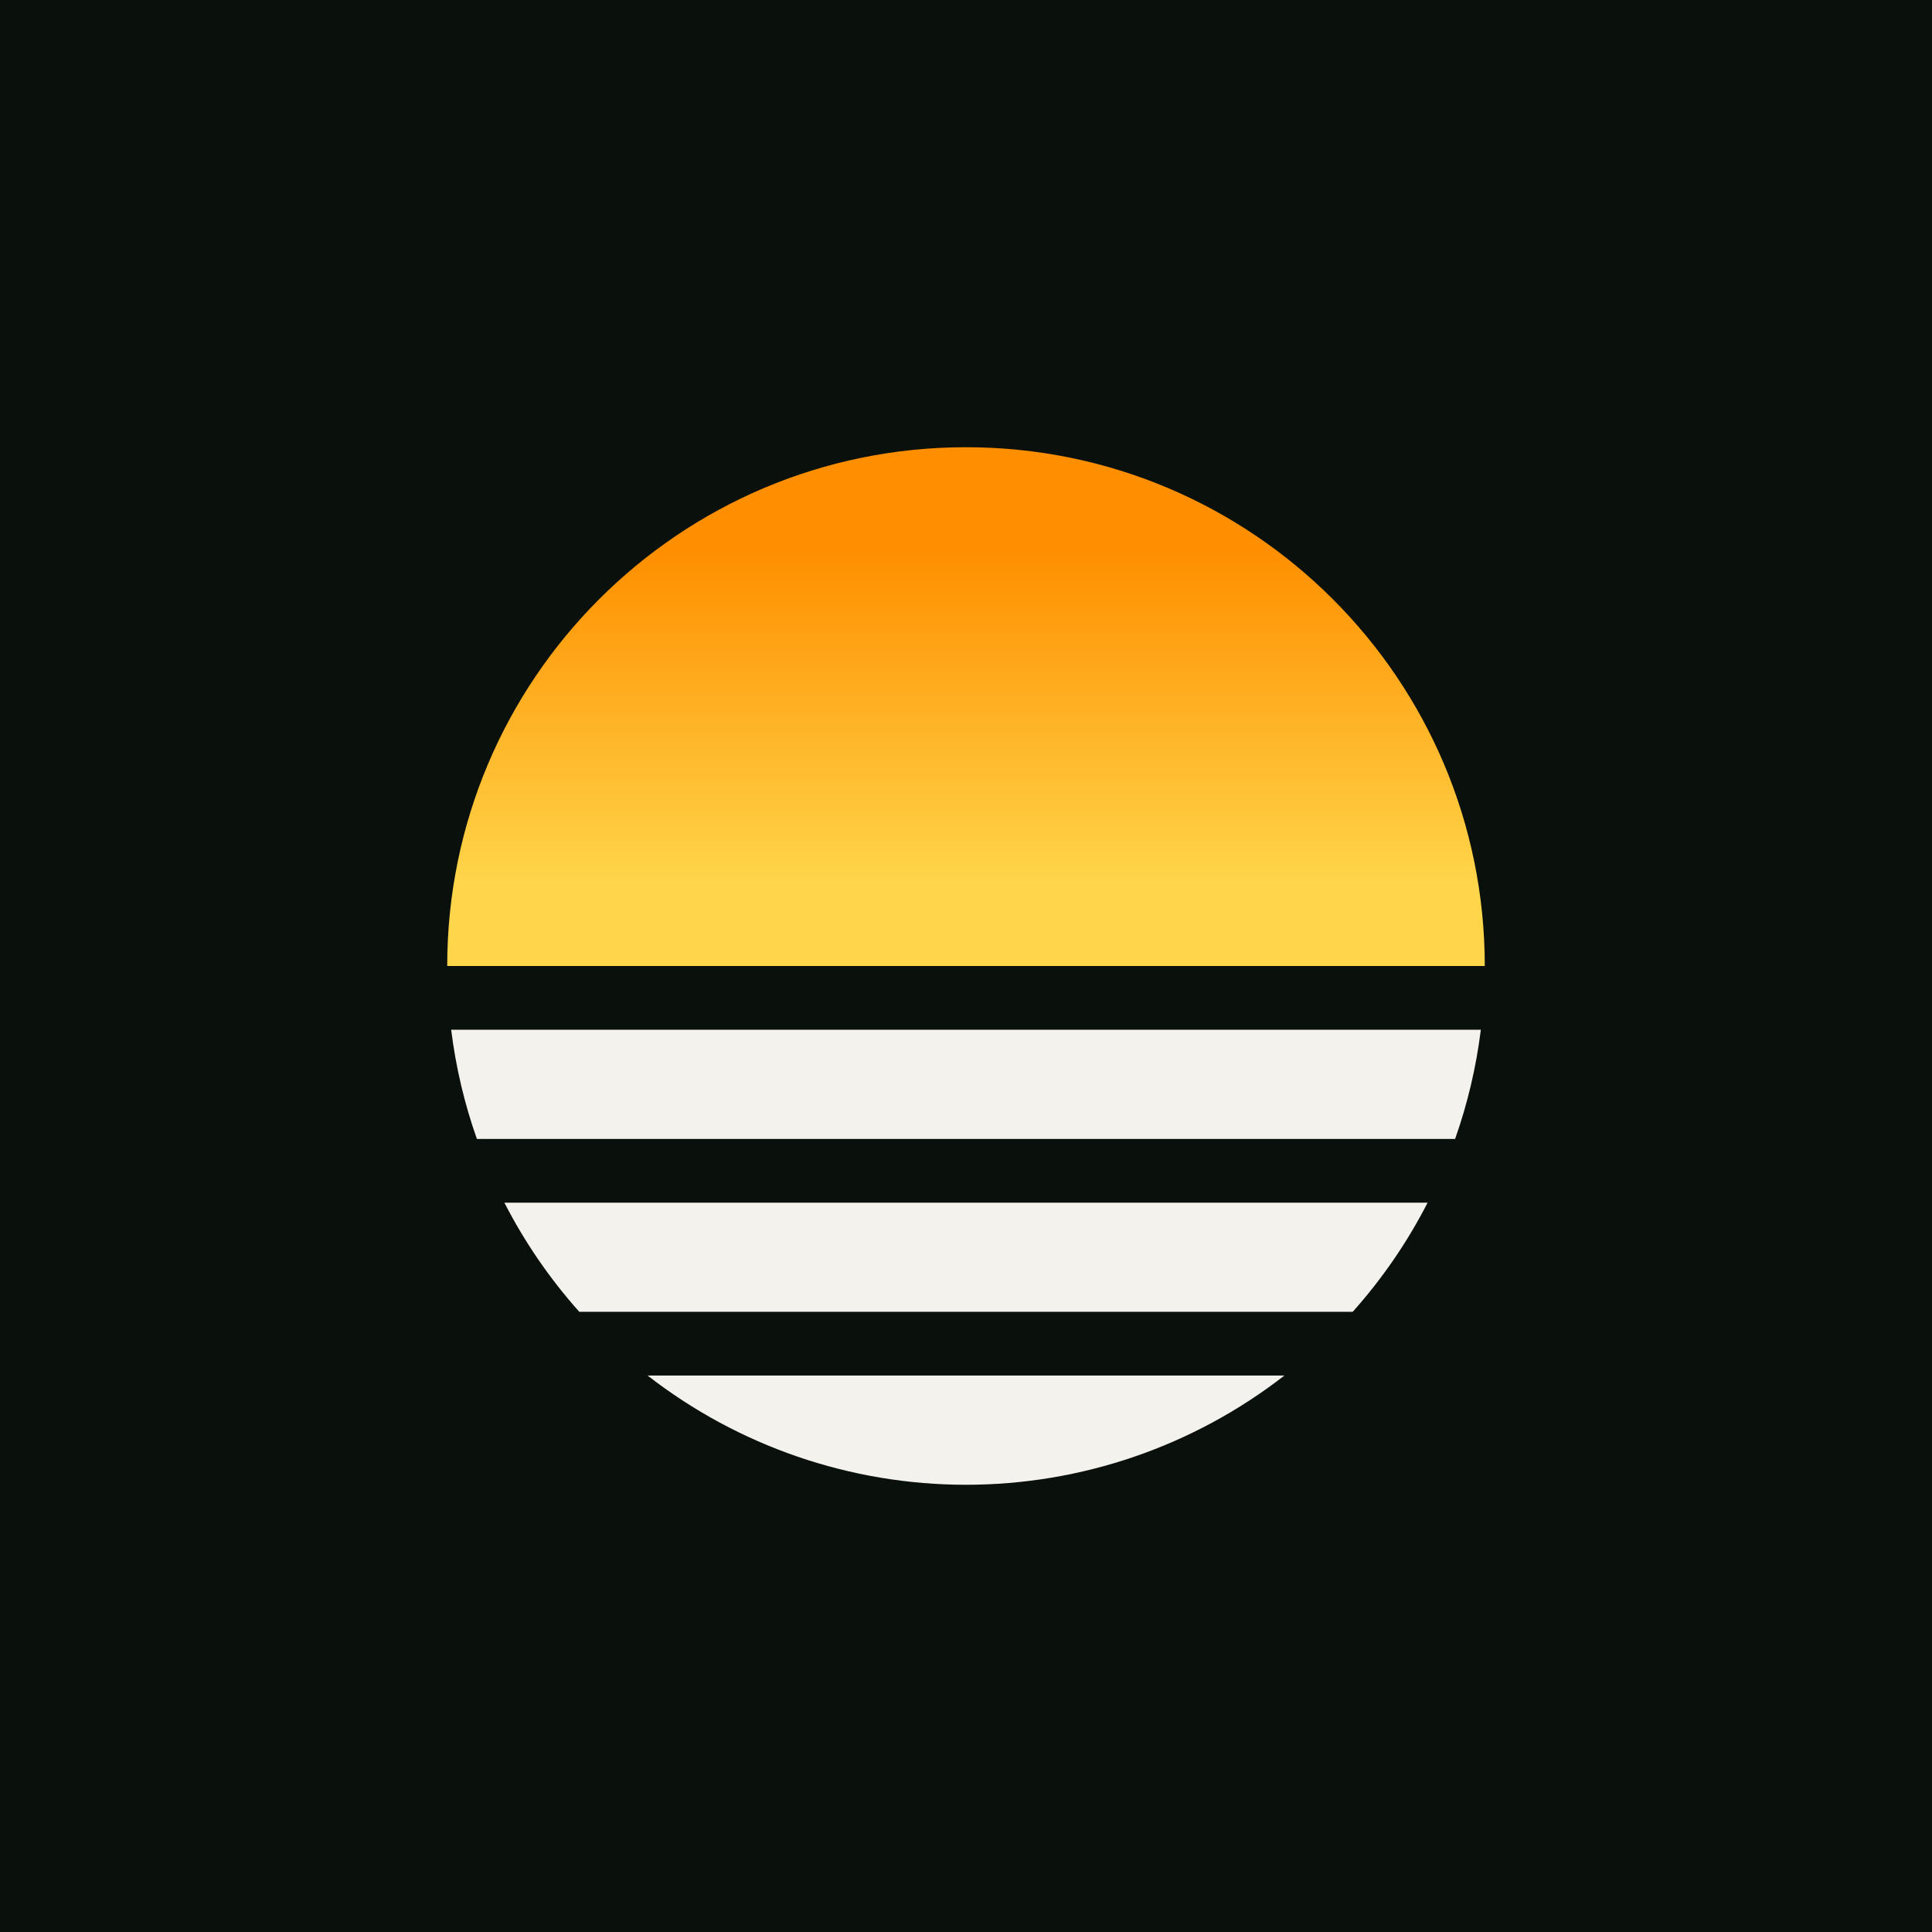
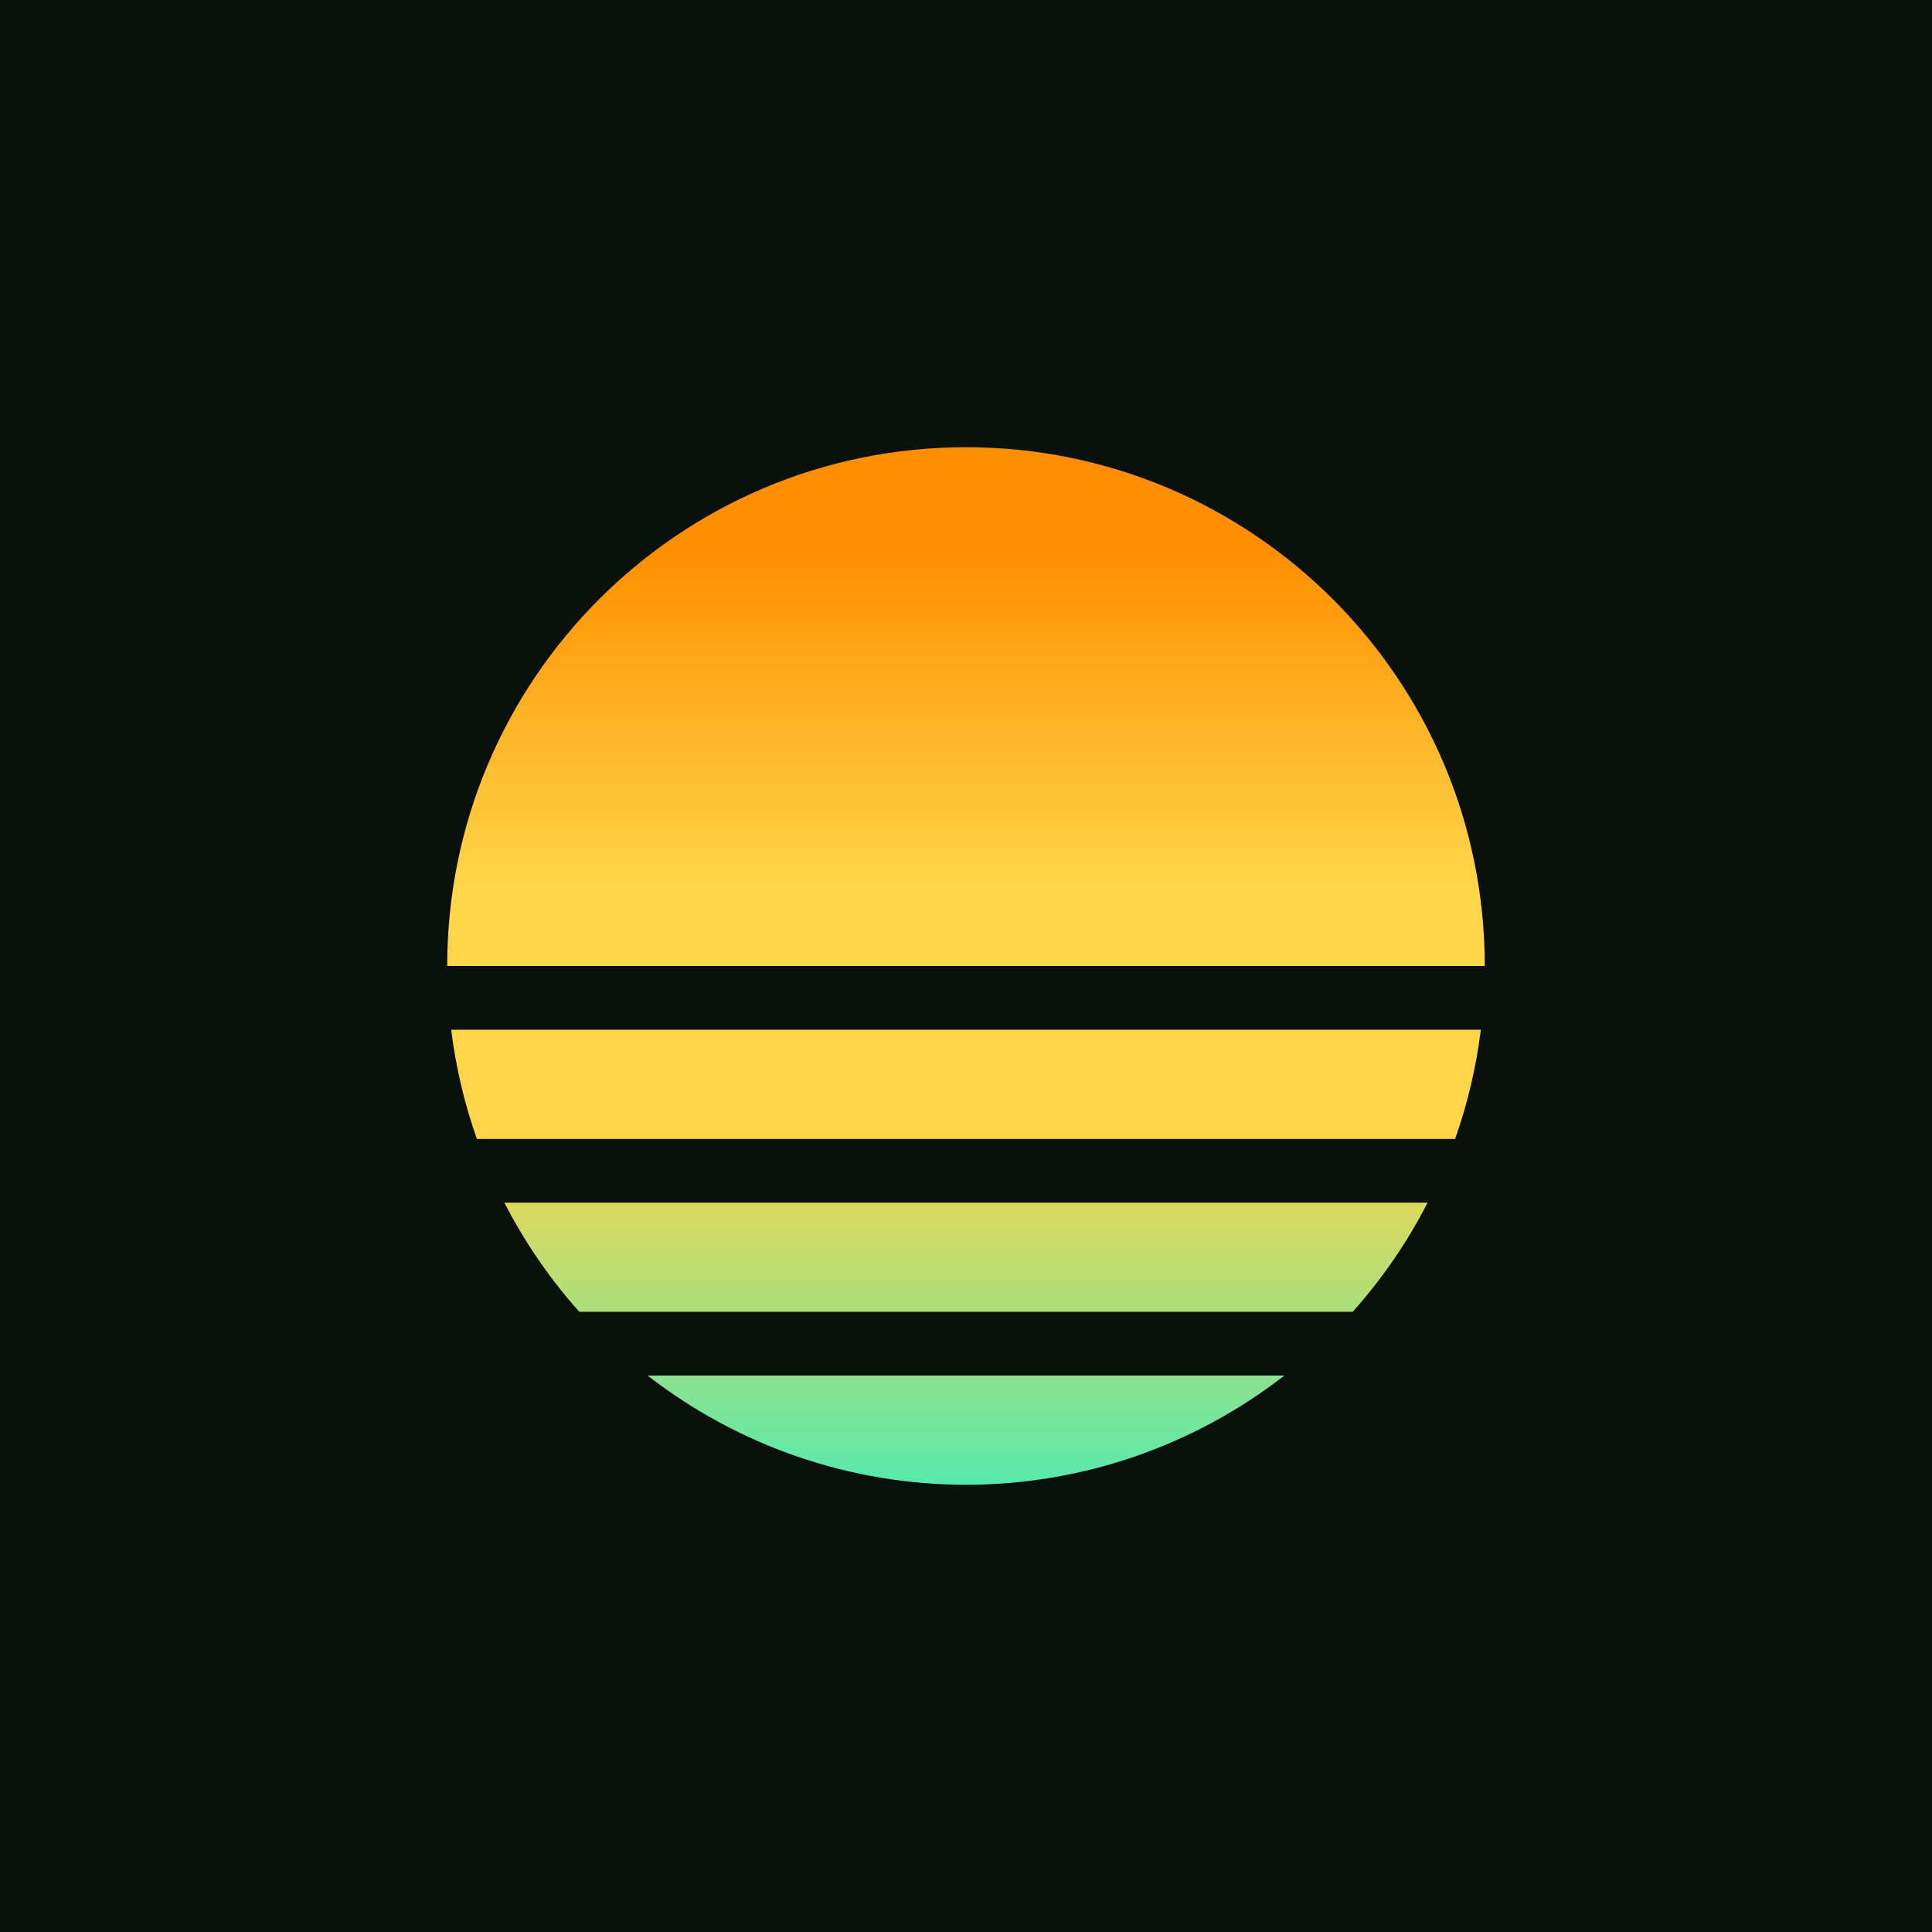
<svg xmlns="http://www.w3.org/2000/svg" width="1080" height="1080" viewBox="0 0 1080 1080">
  <rect width="1080" height="1080" fill="#0A100C" />
  <g transform="translate(250.00 250.00) scale(5.8)">
    <defs>
-       <linearGradient id="eki-sun" gradientUnits="userSpaceOnUse" x1="0" y1="0" x2="0" y2="100">
+       <linearGradient id="eki-sun-full" gradientUnits="userSpaceOnUse" x1="0" y1="0" x2="0" y2="100">
        <stop offset="0" stop-color="#FF8F00" />
        <stop offset="0.1" stop-color="#FF8F00" />
        <stop offset="0.42" stop-color="#FFD54A" />
-         <stop offset="1" stop-color="#FFD54A" />
+         <stop offset="0.66" stop-color="#FFD54A" />
+         <stop offset="1" stop-color="#58E9AE" />
      </linearGradient>
    </defs>
-     <path d="M0 50A50 50 0 0 1 100 50Z" fill="url(#eki-sun)" />
-     <path d="M0.38 56.14L99.62 56.14A50 50 0 0 1 97.14 66.67L2.86 66.67A50 50 0 0 1 0.38 56.14Z" fill="#F4F2EC" />
-     <path d="M5.51 72.81L94.49 72.81A50 50 0 0 1 87.27 83.33L12.73 83.33A50 50 0 0 1 5.51 72.81Z" fill="#F4F2EC" />
-     <path d="M19.31 89.47L80.69 89.47A50 50 0 0 1 50.00 100.00L50.00 100.00A50 50 0 0 1 19.31 89.47Z" fill="#F4F2EC" />
+     <path d="M0 50A50 50 0 0 1 100 50Z" fill="url(#eki-sun-full)" />
+     <path d="M0.38 56.14L99.62 56.14A50 50 0 0 1 97.14 66.67L2.86 66.67A50 50 0 0 1 0.38 56.14Z" fill="url(#eki-sun-full)" />
+     <path d="M5.51 72.81L94.49 72.81A50 50 0 0 1 87.27 83.33L12.73 83.33A50 50 0 0 1 5.51 72.81Z" fill="url(#eki-sun-full)" />
+     <path d="M19.31 89.47L80.69 89.47A50 50 0 0 1 50.00 100.00L50.00 100.00A50 50 0 0 1 19.31 89.47Z" fill="url(#eki-sun-full)" />
  </g>
</svg>
